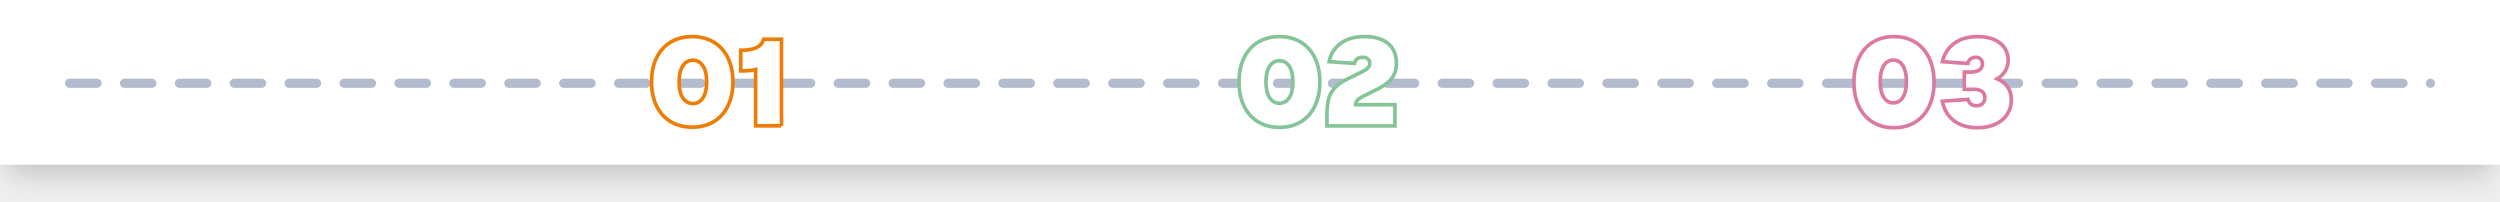
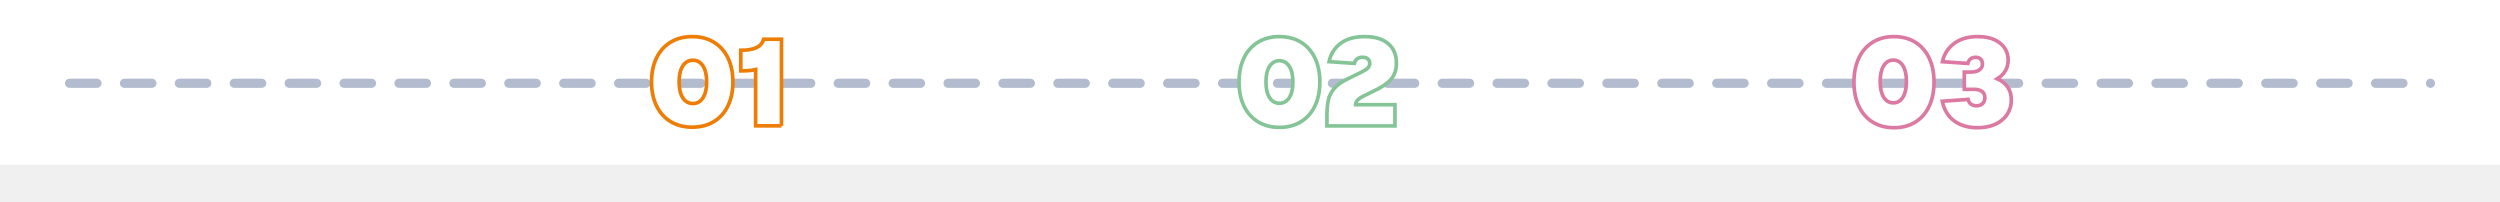
- <svg xmlns="http://www.w3.org/2000/svg" xmlns:xlink="http://www.w3.org/1999/xlink" width="1366" height="110" viewBox="0 0 1366 110">
-   <defs>
-     <filter id="prefix__a" width="104.5%" height="168.9%" x="-2.3%" y="-32.2%" filterUnits="objectBoundingBox">
-       <feOffset dy="2" in="SourceAlpha" result="shadowOffsetOuter1" />
-       <feGaussianBlur in="shadowOffsetOuter1" result="shadowBlurOuter1" stdDeviation="10" />
-       <feColorMatrix in="shadowBlurOuter1" values="0 0 0 0 0.472 0 0 0 0 0.472 0 0 0 0 0.472 0 0 0 0.5 0" />
-     </filter>
-     <path id="prefix__b" d="M0 0H1366V90H0z" />
-   </defs>
+ <svg xmlns="http://www.w3.org/2000/svg" width="1366" height="110" viewBox="0 0 1366 110">
  <g fill="none" fill-rule="evenodd">
    <path fill="#F2F2F2" d="M0 0H1366V90H0z" />
-     <use fill="#000" filter="url(#prefix__a)" xlink:href="#prefix__b" />
-     <use fill="#FFF" xlink:href="#prefix__b" />
+     <path fill="#FFF" d="M0 0H1366V90H0z" />
    <path stroke="#66799D" stroke-dasharray="15" stroke-linecap="round" stroke-linejoin="round" stroke-width="5" d="M0 0.5L1290 0.5" opacity=".5" transform="translate(38 45)" />
    <path fill="#FFF" fill-rule="nonzero" stroke="#EE7D05" stroke-width="2" d="M378.232 69.485c4.522 0 8.458-1.015 11.807-3.046 3.35-2.03 5.925-4.909 7.725-8.635 1.8-3.726 2.7-8.08 2.7-13.062 0-4.982-.9-9.336-2.7-13.062-1.8-3.726-4.375-6.604-7.725-8.634-3.35-2.03-7.285-3.046-11.807-3.046s-8.457 1.015-11.807 3.046c-3.35 2.03-5.924 4.908-7.724 8.634-1.8 3.726-2.701 8.08-2.701 13.062 0 4.982.9 9.336 2.7 13.062 1.8 3.726 4.376 6.605 7.725 8.635 3.35 2.03 7.285 3.046 11.807 3.046zm.359-12.91c-2.297 0-4.127-1.027-5.488-3.083-1.362-2.057-2.042-4.973-2.042-8.75 0-3.776.68-6.693 2.042-8.749 1.361-2.056 3.19-3.084 5.488-3.084 2.297 0 4.127 1.028 5.488 3.084 1.362 2.056 2.042 4.973 2.042 8.75 0 3.776-.68 6.692-2.042 8.749-1.361 2.056-3.19 3.084-5.488 3.084zM427 68.769V21.434h-9.723c-.66 2.16-2.012 3.706-4.056 4.64-2.044.934-4.861 1.402-8.453 1.402h0v11.272c3.385 0 6.09-.249 8.112-.747h0v30.767H427z" />
-     <g fill="#FFF" fill-rule="nonzero" stroke="#84C497" stroke-width="2">
-       <path d="M22.081 49.586c4.491 0 8.4-1.018 11.727-3.052 3.326-2.035 5.884-4.919 7.672-8.653 1.788-3.733 2.682-8.096 2.682-13.088 0-4.992-.894-9.355-2.682-13.089-1.788-3.733-4.346-6.617-7.672-8.652C30.48 1.017 26.572 0 22.08 0c-4.491 0-8.4 1.017-11.727 3.052C7.028 5.087 4.47 7.97 2.682 11.704.894 15.438 0 19.801 0 24.793c0 4.992.894 9.355 2.682 13.088 1.788 3.734 4.346 6.618 7.672 8.653 3.327 2.034 7.236 3.052 11.727 3.052zm0-13.172c-2.245 0-4.034-1.01-5.364-3.029s-1.996-4.883-1.996-8.592c0-3.71.665-6.573 1.996-8.593 1.33-2.02 3.119-3.029 5.364-3.029 2.246 0 4.034 1.01 5.364 3.03 1.331 2.019 1.996 4.883 1.996 8.592 0 3.709-.665 6.573-1.996 8.592-1.33 2.02-3.118 3.03-5.364 3.03zm63.12 12.397V37.207H63.664c.04-1.009.471-1.913 1.292-2.712.82-.798 2.379-1.723 4.676-2.774h0l3.63-1.83c4.471-2.017 7.712-4.182 9.722-6.495C84.995 21.084 86 18.12 86 14.505c0-4.625-1.518-8.199-4.553-10.721C78.41 1.26 74.166 0 68.71 0 63.131 0 58.691 1.261 55.39 3.784c-3.302 2.522-5.363 5.823-6.184 9.9h0l13.844.947c.205-1.01.687-1.819 1.446-2.428.76-.61 1.754-.915 2.984-.915 1.272 0 2.246.305 2.923.915.677.61 1.015 1.419 1.015 2.428 0 1.05-.4 1.944-1.2 2.68-.8.736-2.204 1.587-4.214 2.554h0l-6.215 3.027c-3.404 1.597-5.958 3.374-7.66 5.329-1.703 1.955-2.81 4.099-3.323 6.432-.513 2.333-.769 5.308-.769 8.924h0v5.234H85.2z" transform="translate(677 20)" />
-     </g>
+     <path fill="#FFF" fill-rule="nonzero" stroke="#84C497" stroke-width="2" d="M699.081 69.586c4.491 0 8.4-1.018 11.727-3.052 3.326-2.035 5.884-4.919 7.672-8.653 1.788-3.733 2.682-8.096 2.682-13.088 0-4.992-.894-9.355-2.682-13.089-1.788-3.733-4.346-6.617-7.672-8.652C707.48 21.017 703.572 20 699.08 20c-4.491 0-8.4 1.017-11.727 3.052-3.326 2.035-5.884 4.919-7.672 8.652-1.788 3.734-2.682 8.097-2.682 13.089 0 4.992.894 9.355 2.682 13.088 1.788 3.734 4.346 6.618 7.672 8.653 3.327 2.034 7.236 3.052 11.727 3.052zm0-13.172c-2.245 0-4.034-1.01-5.364-3.029s-1.996-4.883-1.996-8.592c0-3.71.665-6.573 1.996-8.593 1.33-2.02 3.119-3.029 5.364-3.029 2.246 0 4.034 1.01 5.364 3.03 1.331 2.019 1.996 4.883 1.996 8.592 0 3.709-.665 6.573-1.996 8.592-1.33 2.02-3.118 3.03-5.364 3.03zm63.12 12.397V57.207h-21.536c.04-1.009.471-1.913 1.292-2.712.82-.798 2.379-1.723 4.676-2.774h0l3.63-1.83c4.471-2.017 7.712-4.182 9.722-6.495 2.01-2.312 3.015-5.276 3.015-8.891 0-4.625-1.518-8.199-4.553-10.721C755.41 21.26 751.166 20 745.71 20c-5.579 0-10.019 1.261-13.321 3.784-3.302 2.522-5.363 5.823-6.184 9.9h0l13.844.947c.205-1.01.687-1.819 1.446-2.428.76-.61 1.754-.915 2.984-.915 1.272 0 2.246.305 2.923.915.677.61 1.015 1.419 1.015 2.428 0 1.05-.4 1.944-1.2 2.68-.8.736-2.204 1.587-4.214 2.554h0l-6.215 3.027c-3.404 1.597-5.958 3.374-7.66 5.329-1.703 1.955-2.81 4.099-3.323 6.432-.513 2.333-.769 5.308-.769 8.924h0v5.234H762.2z" />
    <g fill="#FFF" fill-rule="nonzero" stroke="#DC79A2" stroke-width="2">
      <path d="M21.877 49.79c4.45 0 8.323-1.022 11.619-3.065 3.296-2.043 5.83-4.939 7.601-8.688 1.772-3.749 2.657-8.13 2.657-13.142 0-5.013-.885-9.394-2.657-13.143-1.772-3.749-4.305-6.645-7.601-8.688C30.2 1.021 26.326 0 21.877 0c-4.45 0-8.322 1.021-11.618 3.064-3.296 2.043-5.83 4.94-7.602 8.688C.886 15.502 0 19.882 0 24.895c0 5.012.886 9.393 2.657 13.142 1.772 3.75 4.306 6.645 7.602 8.688 3.296 2.043 7.169 3.064 11.618 3.064zM21.5 36.21c-2.186 0-3.927-1.015-5.223-3.047-1.296-2.032-1.944-4.914-1.944-8.645 0-3.732.648-6.614 1.944-8.646 1.296-2.032 3.037-3.047 5.223-3.047s3.927 1.015 5.223 3.047c1.296 2.032 1.944 4.914 1.944 8.646 0 3.731-.648 6.613-1.944 8.645-1.296 2.032-3.037 3.048-5.223 3.048zm45.981 13.58c3.757 0 7.03-.643 9.817-1.928 2.787-1.284 4.934-3.085 6.441-5.402C85.246 40.143 86 37.51 86 34.562c0-2.78-.692-5.139-2.075-7.077-1.383-1.937-3.252-3.412-5.605-4.423 1.9-1.18 3.365-2.643 4.397-4.39 1.033-1.75 1.549-3.718 1.549-5.909 0-2.232-.589-4.317-1.765-6.255-1.177-1.938-3.015-3.507-5.513-4.707C74.49.6 71.383 0 67.667 0c-5.368 0-9.714 1.274-13.038 3.823-3.324 2.548-5.42 5.844-6.286 9.888h0l13.873.948c.248-1.011.733-1.822 1.456-2.433.723-.61 1.662-.916 2.818-.916 1.197 0 2.116.337 2.756 1.011.64.674.96 1.559.96 2.654 0 1.306-.547 2.37-1.641 3.19-1.094.822-2.777 1.233-5.048 1.233h0-3.22v9.414h5.078c2.065 0 3.603.39 4.614 1.17 1.012.778 1.518 1.905 1.518 3.38 0 1.347-.403 2.422-1.208 3.222-.805.8-1.91 1.2-3.313 1.2-2.478 0-4.026-1.158-4.646-3.475h0L48.28 35.32c1.033 4.844 3.252 8.467 6.659 10.868 3.406 2.401 7.587 3.601 12.542 3.601z" transform="translate(1013 20)" />
    </g>
  </g>
</svg>
